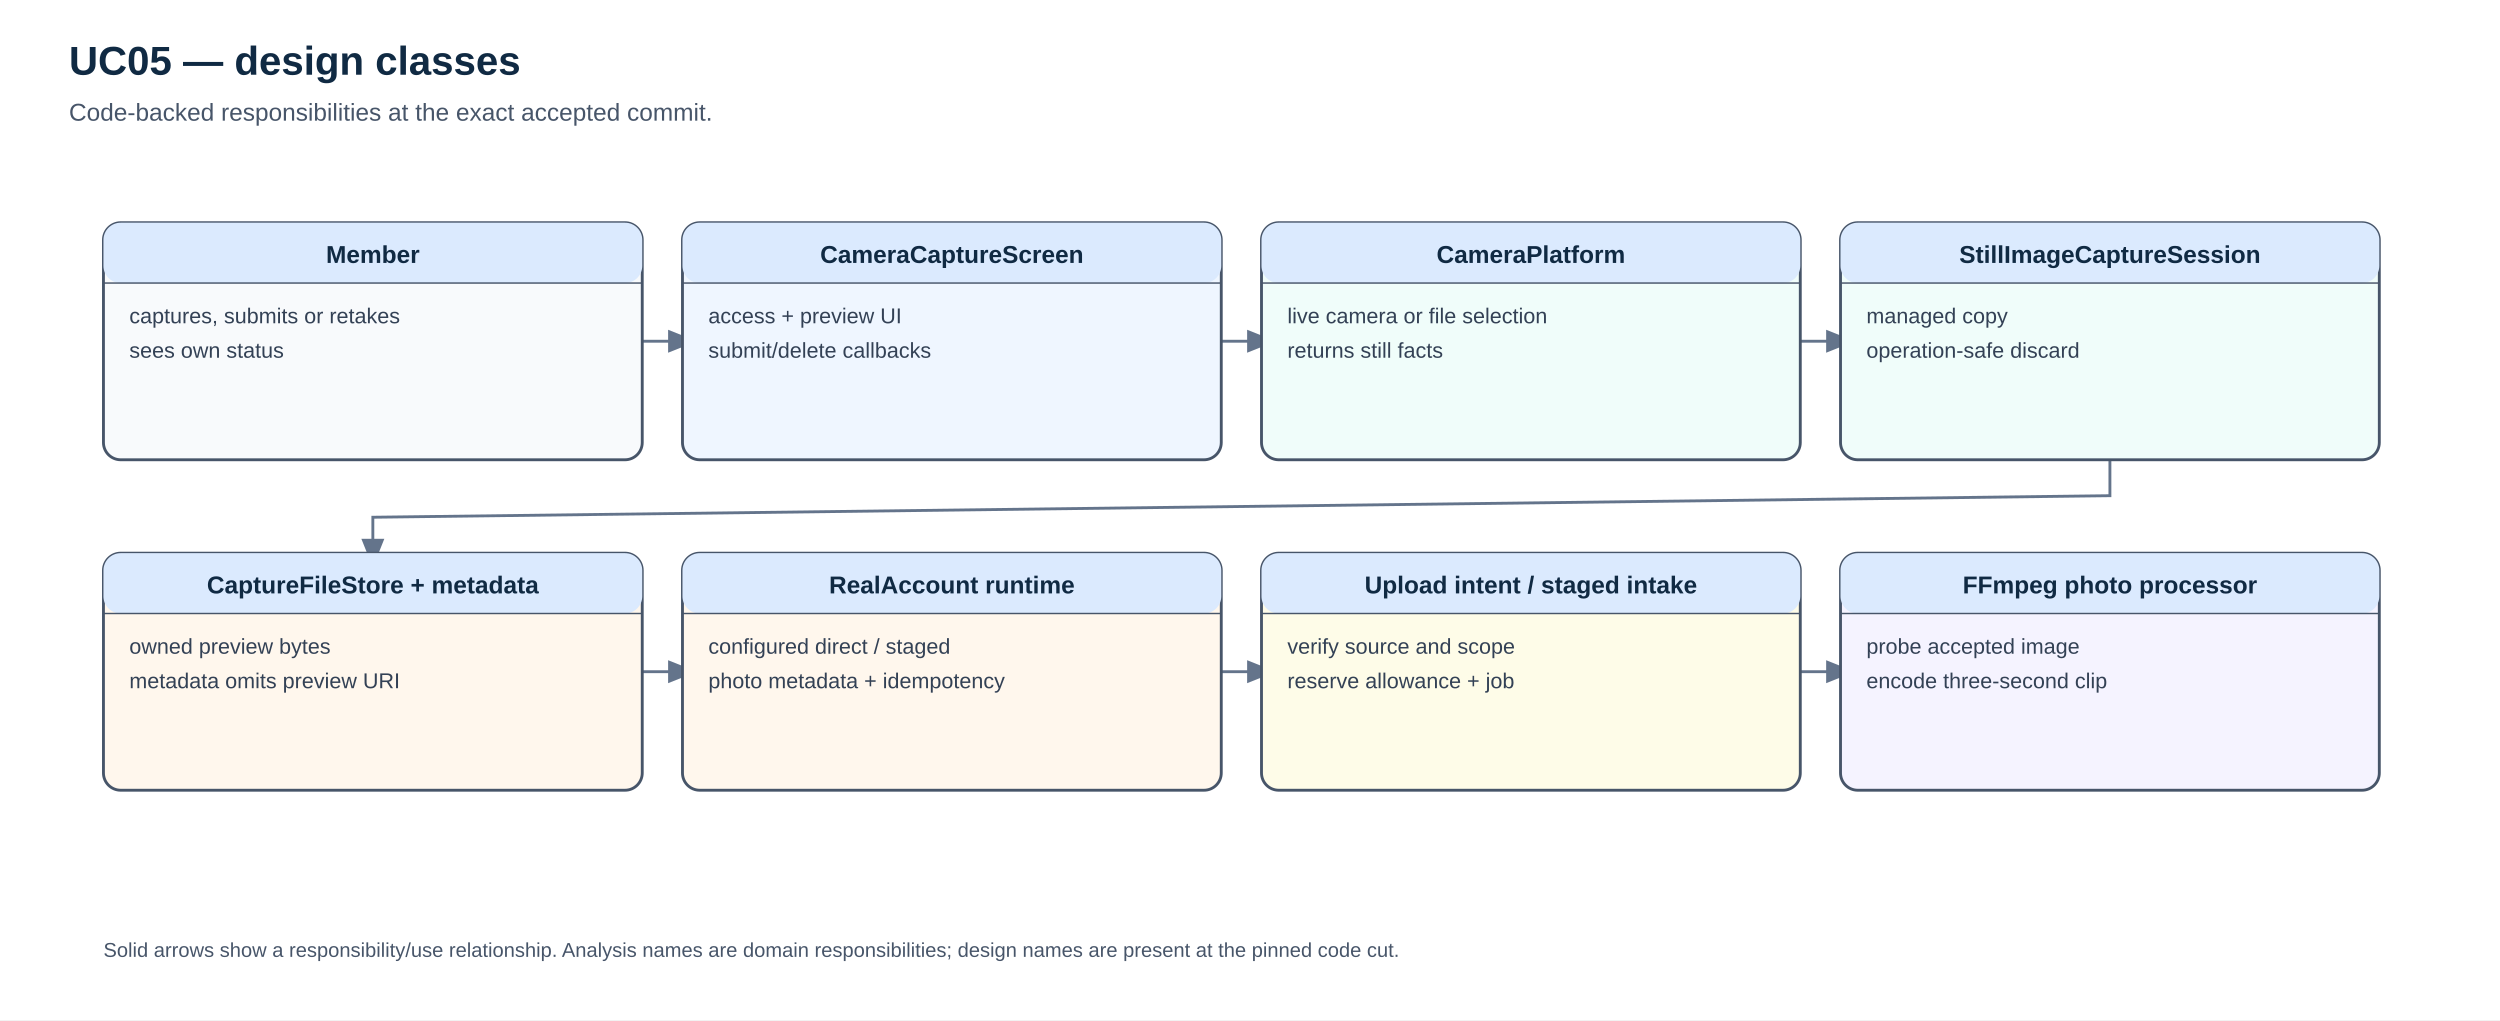
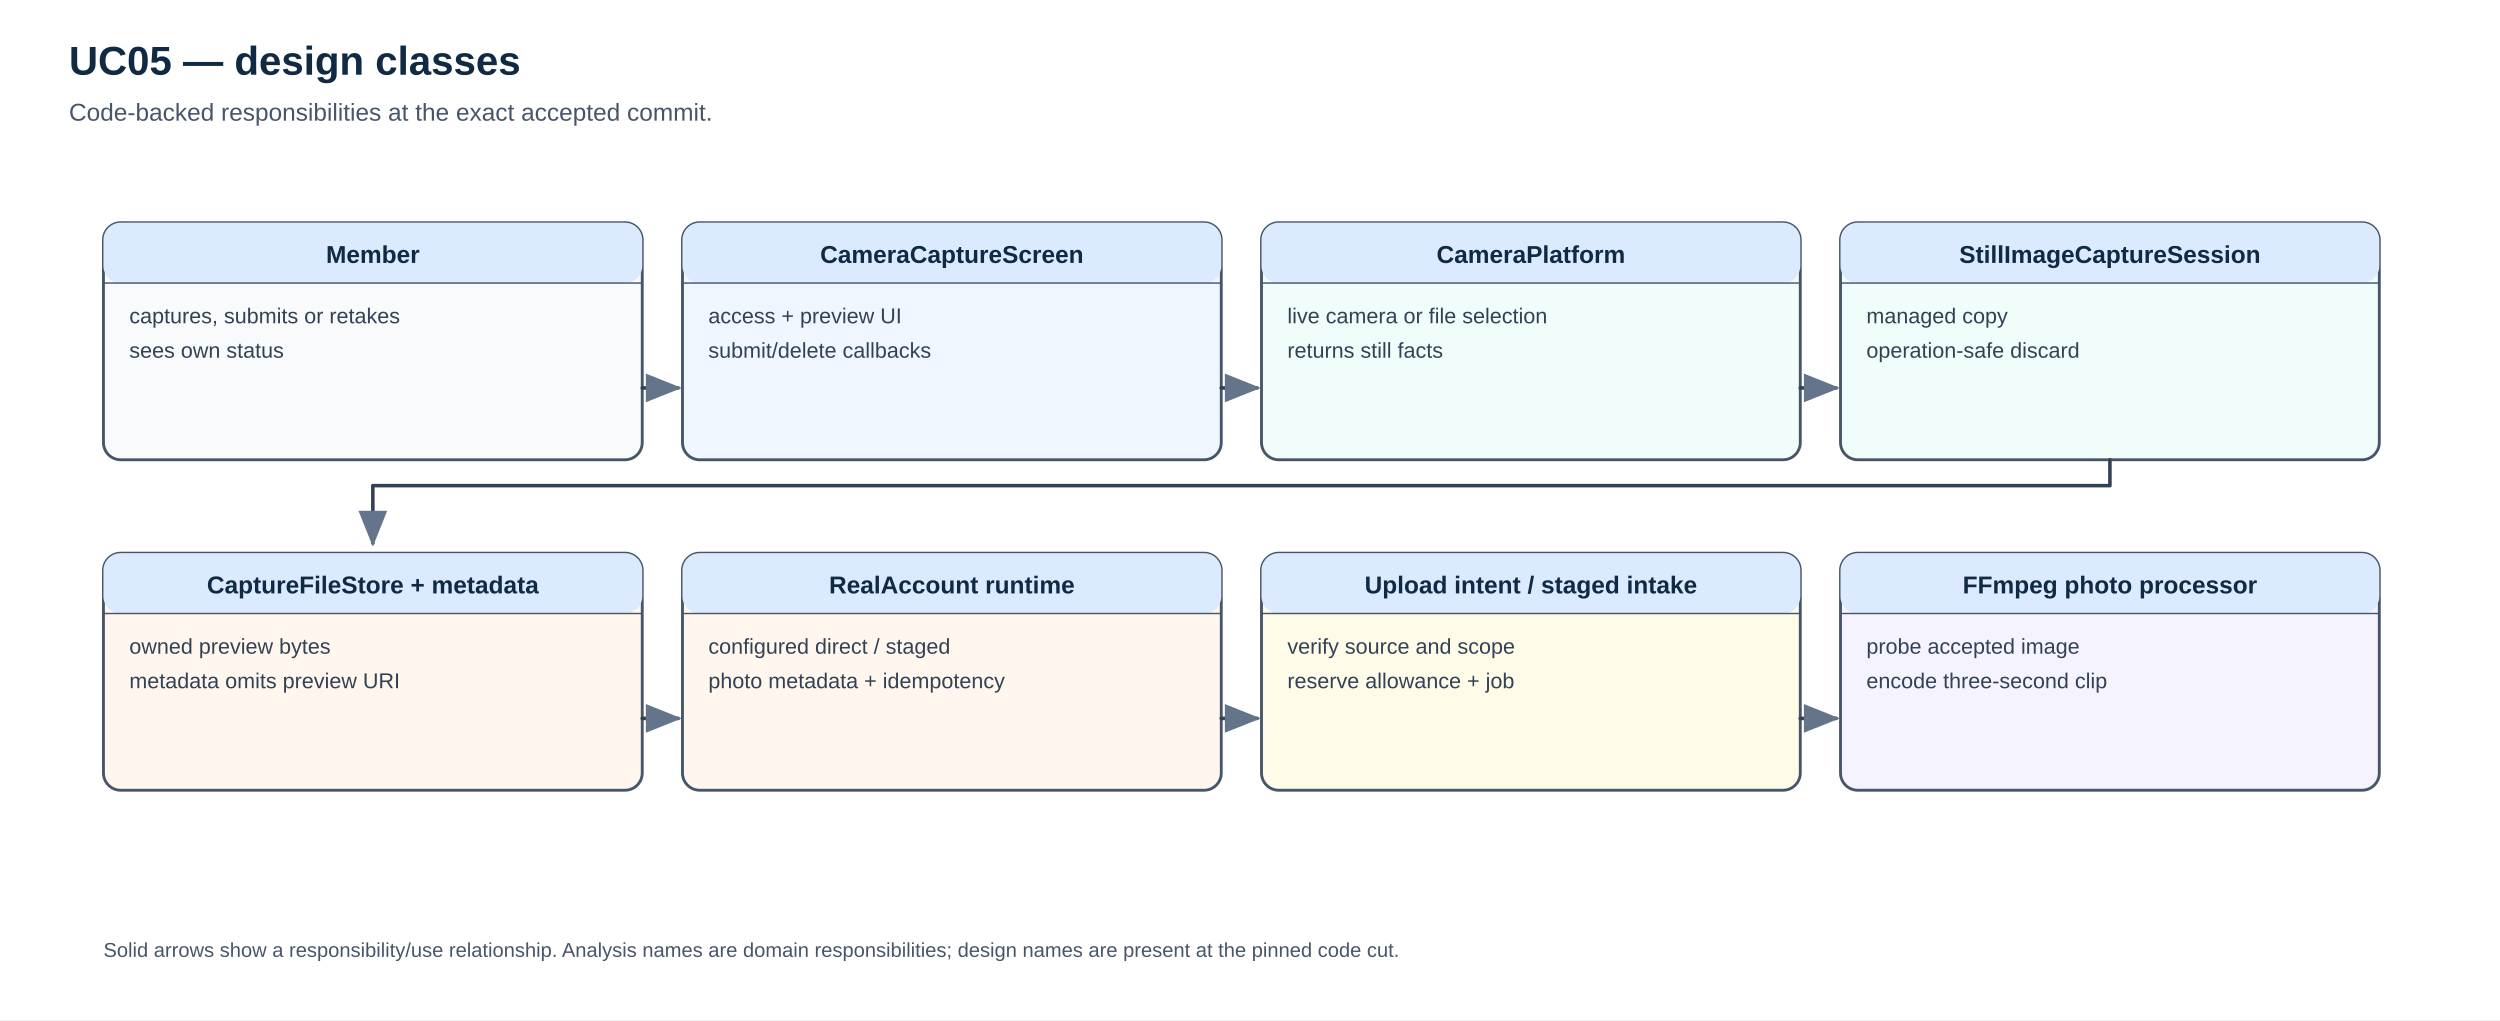
<svg xmlns="http://www.w3.org/2000/svg" width="1740" height="710" viewBox="0 0 1740 710" role="img" aria-labelledby="title desc">
  <defs>
    <marker id="arr" markerWidth="10" markerHeight="8" refX="9" refY="4" orient="auto">
      <path d="M0,0 L10,4 L0,8 z" fill="#64748b" />
    </marker>
  </defs>
  <rect width="100%" height="100%" fill="#fff" />
  <text x="48" y="52" font-family="Arial,sans-serif" font-size="28" font-weight="700" fill="#102a43">UC05 — design classes</text>
  <text x="48" y="84" font-family="Arial,sans-serif" font-size="17" fill="#475569">Code-backed responsibilities at the exact accepted commit.</text>
-   <path d="M439 237.5 L483 237.5" fill="none" stroke="#64748b" stroke-width="2" marker-end="url(#arr)" />
-   <path d="M842 237.5 L886 237.5" fill="none" stroke="#64748b" stroke-width="2" marker-end="url(#arr)" />
-   <path d="M1245 237.5 L1289 237.5" fill="none" stroke="#64748b" stroke-width="2" marker-end="url(#arr)" />
-   <path d="M1468.5 312 L1468.5 345 L259.5 360 L259.5 393" fill="none" stroke="#64748b" stroke-width="2" marker-end="url(#arr)" />
-   <path d="M439 467.5 L483 467.5" fill="none" stroke="#64748b" stroke-width="2" marker-end="url(#arr)" />
-   <path d="M842 467.5 L886 467.5" fill="none" stroke="#64748b" stroke-width="2" marker-end="url(#arr)" />
-   <path d="M1245 467.5 L1289 467.5" fill="none" stroke="#64748b" stroke-width="2" marker-end="url(#arr)" />
  <rect x="72" y="155" width="375" height="165" rx="12" fill="#f8fafc" stroke="#475569" stroke-width="2" />
  <rect x="72" y="155" width="375" height="42" rx="12" fill="#dbeafe" />
  <path d="M72 197 H447" stroke="#475569" />
  <text x="259.5" y="183" text-anchor="middle" font-family="Arial,sans-serif" font-size="17" font-weight="700" fill="#102a43">Member</text>
  <text x="90" y="225" font-family="Arial,sans-serif" font-size="15" fill="#334155">captures, submits or retakes</text>
  <text x="90" y="249" font-family="Arial,sans-serif" font-size="15" fill="#334155">sees own status</text>
  <rect x="475" y="155" width="375" height="165" rx="12" fill="#eff6ff" stroke="#475569" stroke-width="2" />
  <rect x="475" y="155" width="375" height="42" rx="12" fill="#dbeafe" />
  <path d="M475 197 H850" stroke="#475569" />
  <text x="662.5" y="183" text-anchor="middle" font-family="Arial,sans-serif" font-size="17" font-weight="700" fill="#102a43">CameraCaptureScreen</text>
  <text x="493" y="225" font-family="Arial,sans-serif" font-size="15" fill="#334155">access + preview UI</text>
  <text x="493" y="249" font-family="Arial,sans-serif" font-size="15" fill="#334155">submit/delete callbacks</text>
  <rect x="878" y="155" width="375" height="165" rx="12" fill="#f0fdfa" stroke="#475569" stroke-width="2" />
  <rect x="878" y="155" width="375" height="42" rx="12" fill="#dbeafe" />
  <path d="M878 197 H1253" stroke="#475569" />
  <text x="1065.5" y="183" text-anchor="middle" font-family="Arial,sans-serif" font-size="17" font-weight="700" fill="#102a43">CameraPlatform</text>
  <text x="896" y="225" font-family="Arial,sans-serif" font-size="15" fill="#334155">live camera or file selection</text>
  <text x="896" y="249" font-family="Arial,sans-serif" font-size="15" fill="#334155">returns still facts</text>
  <rect x="1281" y="155" width="375" height="165" rx="12" fill="#f0fdfa" stroke="#475569" stroke-width="2" />
  <rect x="1281" y="155" width="375" height="42" rx="12" fill="#dbeafe" />
  <path d="M1281 197 H1656" stroke="#475569" />
  <text x="1468.5" y="183" text-anchor="middle" font-family="Arial,sans-serif" font-size="17" font-weight="700" fill="#102a43">StillImageCaptureSession</text>
  <text x="1299" y="225" font-family="Arial,sans-serif" font-size="15" fill="#334155">managed copy</text>
  <text x="1299" y="249" font-family="Arial,sans-serif" font-size="15" fill="#334155">operation-safe discard</text>
  <rect x="72" y="385" width="375" height="165" rx="12" fill="#fff7ed" stroke="#475569" stroke-width="2" />
  <rect x="72" y="385" width="375" height="42" rx="12" fill="#dbeafe" />
  <path d="M72 427 H447" stroke="#475569" />
  <text x="259.5" y="413" text-anchor="middle" font-family="Arial,sans-serif" font-size="17" font-weight="700" fill="#102a43">CaptureFileStore + metadata</text>
  <text x="90" y="455" font-family="Arial,sans-serif" font-size="15" fill="#334155">owned preview bytes</text>
  <text x="90" y="479" font-family="Arial,sans-serif" font-size="15" fill="#334155">metadata omits preview URI</text>
  <rect x="475" y="385" width="375" height="165" rx="12" fill="#fff7ed" stroke="#475569" stroke-width="2" />
  <rect x="475" y="385" width="375" height="42" rx="12" fill="#dbeafe" />
  <path d="M475 427 H850" stroke="#475569" />
  <text x="662.5" y="413" text-anchor="middle" font-family="Arial,sans-serif" font-size="17" font-weight="700" fill="#102a43">RealAccount runtime</text>
  <text x="493" y="455" font-family="Arial,sans-serif" font-size="15" fill="#334155">configured direct / staged</text>
  <text x="493" y="479" font-family="Arial,sans-serif" font-size="15" fill="#334155">photo metadata + idempotency</text>
  <rect x="878" y="385" width="375" height="165" rx="12" fill="#fefce8" stroke="#475569" stroke-width="2" />
  <rect x="878" y="385" width="375" height="42" rx="12" fill="#dbeafe" />
  <path d="M878 427 H1253" stroke="#475569" />
  <text x="1065.5" y="413" text-anchor="middle" font-family="Arial,sans-serif" font-size="17" font-weight="700" fill="#102a43">Upload intent / staged intake</text>
  <text x="896" y="455" font-family="Arial,sans-serif" font-size="15" fill="#334155">verify source and scope</text>
  <text x="896" y="479" font-family="Arial,sans-serif" font-size="15" fill="#334155">reserve allowance + job</text>
  <rect x="1281" y="385" width="375" height="165" rx="12" fill="#f5f3ff" stroke="#475569" stroke-width="2" />
  <rect x="1281" y="385" width="375" height="42" rx="12" fill="#dbeafe" />
  <path d="M1281 427 H1656" stroke="#475569" />
  <text x="1468.5" y="413" text-anchor="middle" font-family="Arial,sans-serif" font-size="17" font-weight="700" fill="#102a43">FFmpeg photo processor</text>
  <text x="1299" y="455" font-family="Arial,sans-serif" font-size="15" fill="#334155">probe accepted image</text>
  <text x="1299" y="479" font-family="Arial,sans-serif" font-size="15" fill="#334155">encode three-second clip</text>
+   <g aria-label="Visible class associations">
+     <path d="M 447 270 H 472" fill="none" stroke="#334155" stroke-width="2.5" stroke-linecap="round" stroke-linejoin="round" marker-end="url(#arr)" />
+     <path d="M 850 270 H 875" fill="none" stroke="#334155" stroke-width="2.5" stroke-linecap="round" stroke-linejoin="round" marker-end="url(#arr)" />
+     <path d="M 1253 270 H 1278" fill="none" stroke="#334155" stroke-width="2.5" stroke-linecap="round" stroke-linejoin="round" marker-end="url(#arr)" />
+     <path d="M 1468.5 320 V 338 H 259.5 V 378" fill="none" stroke="#334155" stroke-width="2.5" stroke-linecap="round" stroke-linejoin="round" marker-end="url(#arr)" />
+     <path d="M 447 500 H 472" fill="none" stroke="#334155" stroke-width="2.5" stroke-linecap="round" stroke-linejoin="round" marker-end="url(#arr)" />
+     <path d="M 850 500 H 875" fill="none" stroke="#334155" stroke-width="2.5" stroke-linecap="round" stroke-linejoin="round" marker-end="url(#arr)" />
+     <path d="M 1253 500 H 1278" fill="none" stroke="#334155" stroke-width="2.5" stroke-linecap="round" stroke-linejoin="round" marker-end="url(#arr)" />
+   </g>
  <text x="72" y="666" font-family="Arial,sans-serif" font-size="14" fill="#475569">Solid arrows show a responsibility/use relationship. Analysis names are domain responsibilities; design names are present at the pinned code cut.</text>
</svg>
